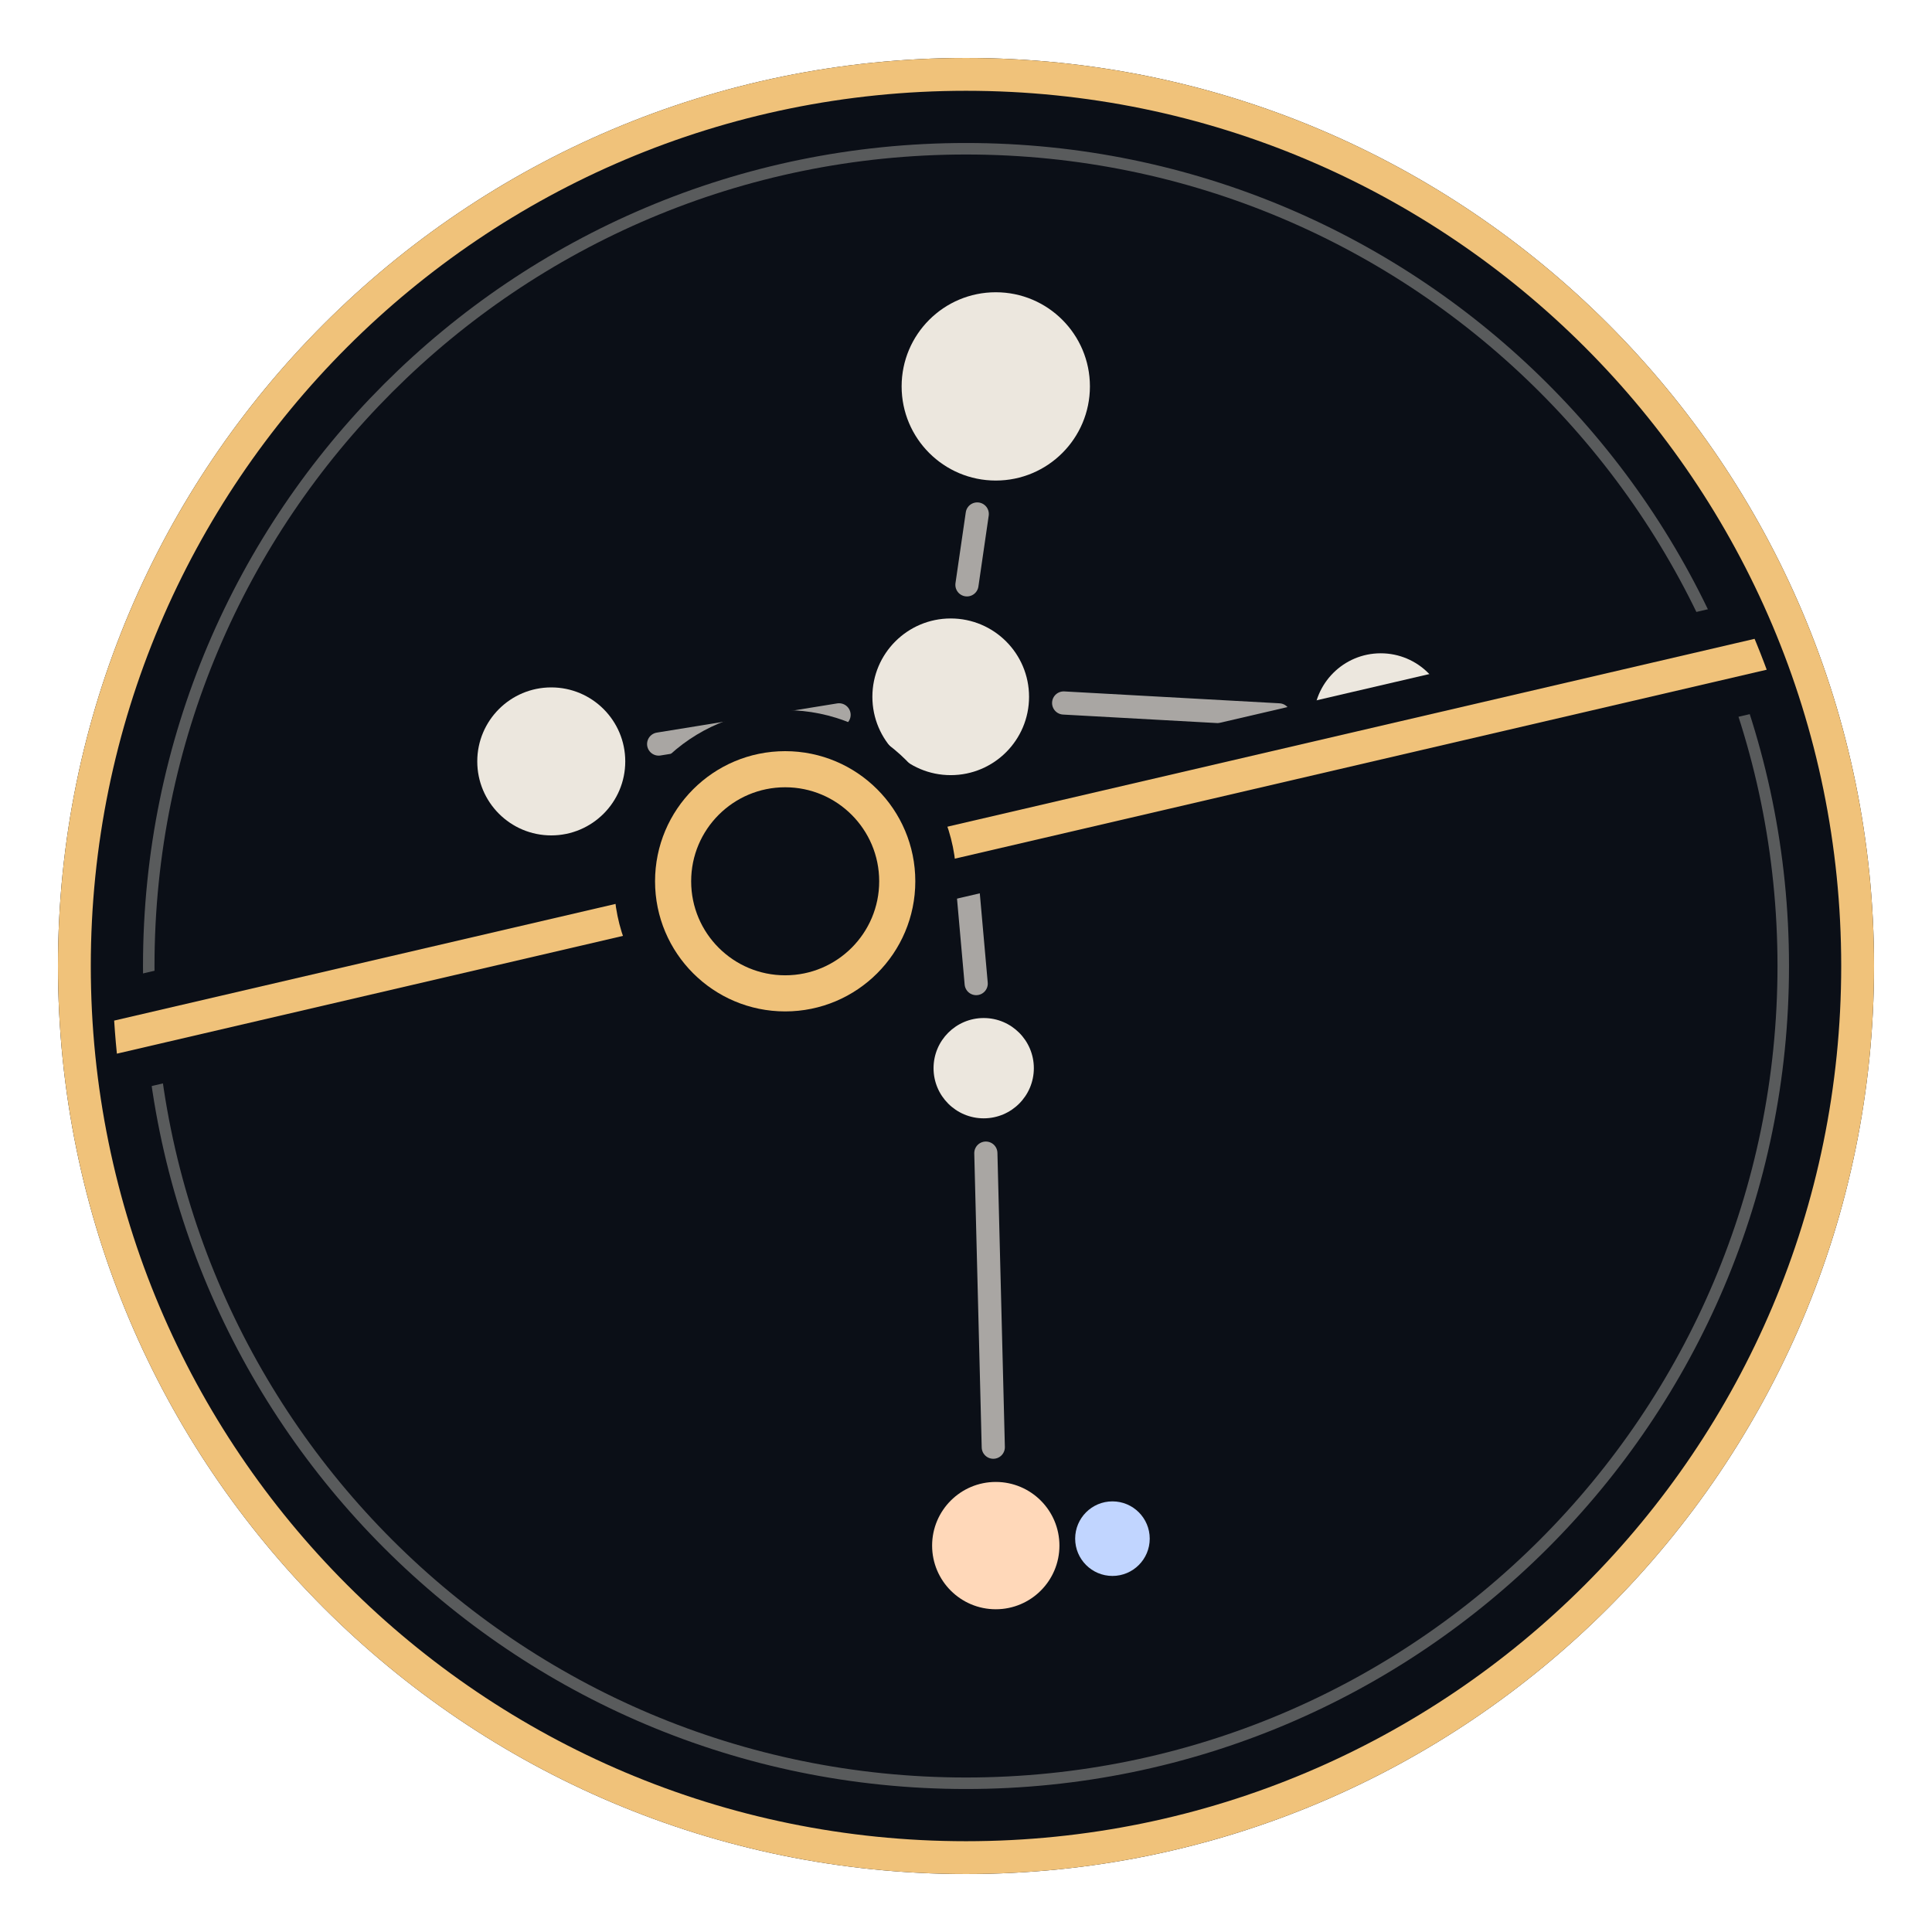
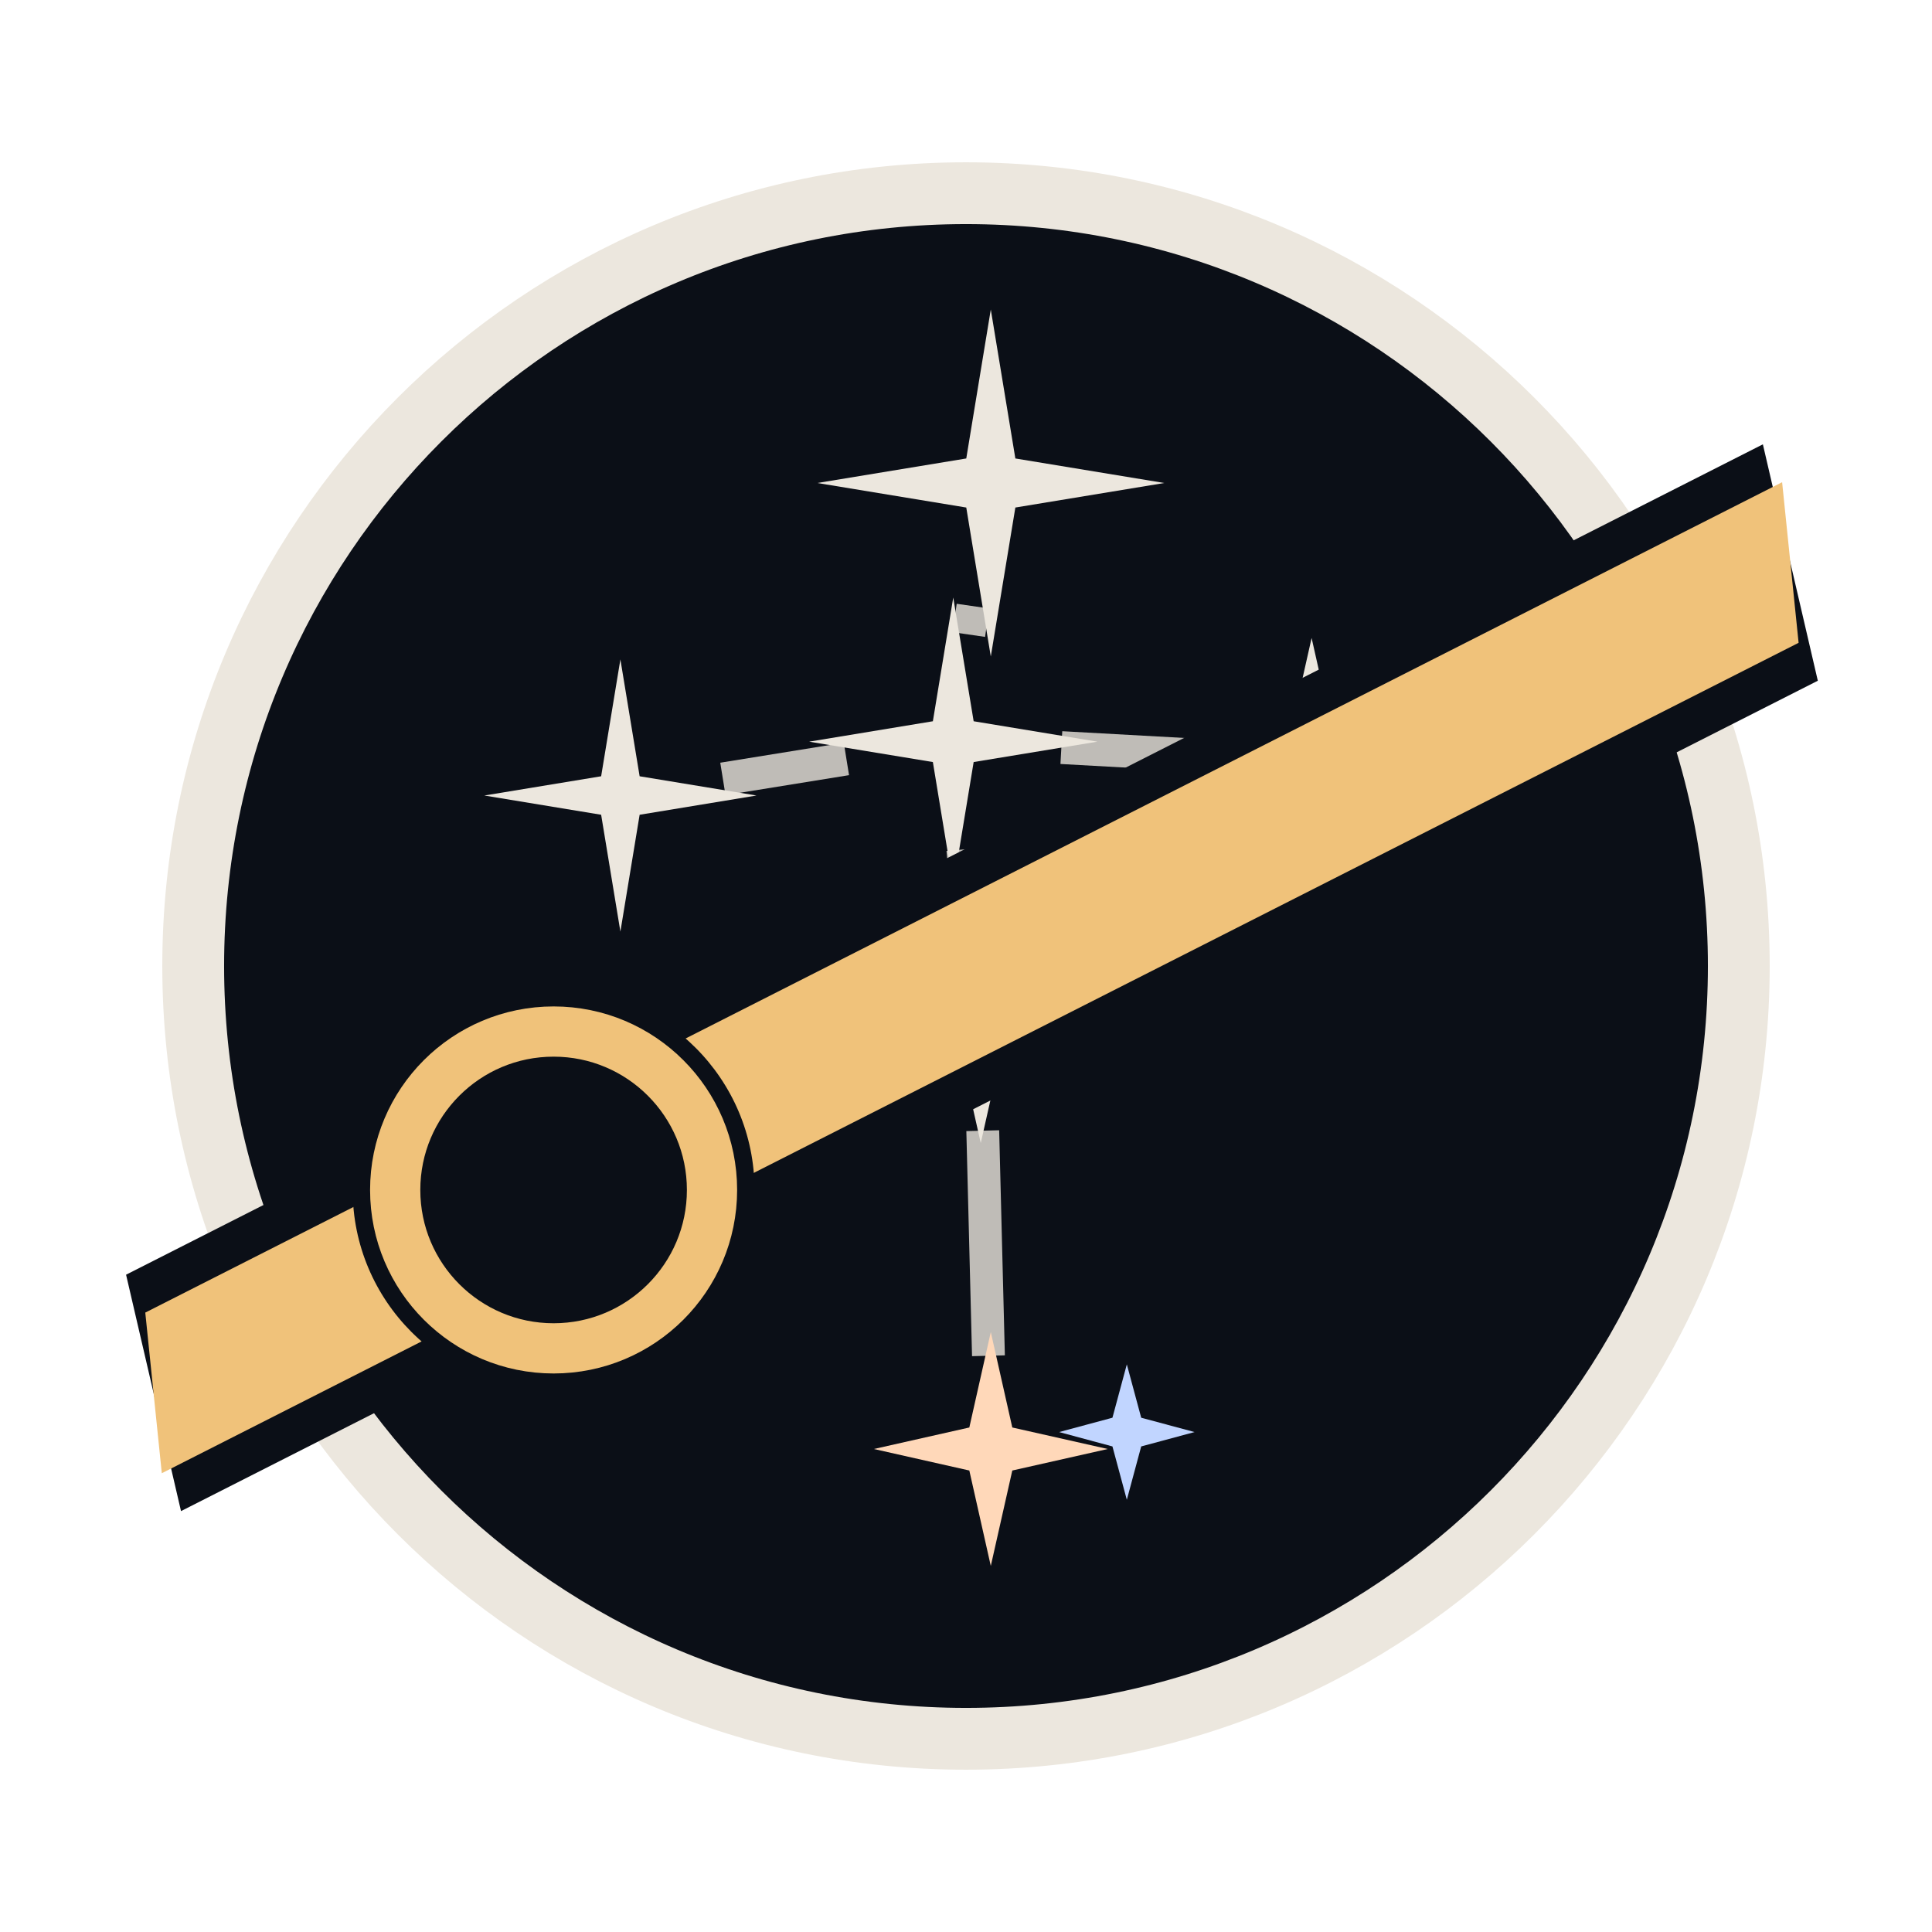
- <svg xmlns="http://www.w3.org/2000/svg" viewBox="0 0 512 512" role="img" aria-label="Cygnus mark: the Northern Cross badged, with a transit chord at 13.1 degrees (seed 20260926)">
-   <defs>
-     <clipPath id="badge-20260926-ece7de">
-       <circle cx="256.0" cy="256.0" r="226.20" />
-     </clipPath>
-   </defs>
-   <circle cx="256.0" cy="256.0" r="240.64" fill="#0b0f17" />
-   <circle cx="256.0" cy="256.0" r="236.29" fill="none" stroke="#f0c27a" stroke-width="8.70" />
-   <circle cx="256.0" cy="256.0" r="216.58" fill="none" stroke="#ece7de" stroke-width="3.05" opacity=".35" />
-   <g clip-path="url(#badge-20260926-ece7de)">
-     <line x1="258.98" y1="136.21" x2="256.25" y2="154.99" stroke="#ece7de" stroke-width="6.14" stroke-linecap="round" opacity=".7" />
-     <line x1="254.60" y1="214.51" x2="258.70" y2="260.66" stroke="#ece7de" stroke-width="6.14" stroke-linecap="round" opacity=".7" />
-     <line x1="261.26" y1="305.59" x2="263.23" y2="383.52" stroke="#ece7de" stroke-width="6.14" stroke-linecap="round" opacity=".7" />
-     <line x1="338.93" y1="189.45" x2="281.88" y2="186.30" stroke="#ece7de" stroke-width="6.14" stroke-linecap="round" opacity=".7" />
-     <line x1="222.36" y1="189.44" x2="174.55" y2="197.18" stroke="#ece7de" stroke-width="6.14" stroke-linecap="round" opacity=".7" />
-     <circle cx="263.89" cy="102.40" r="24.95" fill="#ece7de" />
-     <circle cx="251.95" cy="184.66" r="20.76" fill="#ece7de" />
-     <circle cx="146.09" cy="201.78" r="19.61" fill="#ece7de" />
-     <circle cx="365.91" cy="190.93" r="17.80" fill="#ece7de" />
-     <circle cx="260.69" cy="283.08" r="13.29" fill="#ece7de" />
-     <circle cx="263.89" cy="409.60" r="16.87" fill="#ffd8b9" />
-     <circle cx="294.81" cy="407.76" r="9.88" fill="#c1d5ff" />
-     <line x1="14.20" y1="278.67" x2="482.96" y2="169.58" stroke="#0b0f17" stroke-width="29.59" />
-     <line x1="14.20" y1="278.67" x2="482.96" y2="169.58" stroke="#f0c27a" stroke-width="8.70" stroke-linecap="round" />
-     <circle cx="208.08" cy="233.55" r="45.36" fill="#0b0f17" />
-     <circle cx="208.08" cy="233.55" r="29.70" fill="#0b0f17" stroke="#f0c27a" stroke-width="9.57" />
-   </g>
+ <svg xmlns="http://www.w3.org/2000/svg" viewBox="0 0 512 512" role="img" aria-label="Cygnus mark: the Northern Cross badged, struck by a transit at 26.9 degrees (seed 20260926)">
+   <circle cx="256.0" cy="256.0" r="204.80" fill="#0b0f17" stroke="#ece7de" stroke-width="16.38" />
+   <line x1="257.84" y1="160.63" x2="256.75" y2="168.16" stroke="#ece7de" stroke-width="8.70" stroke-linecap="butt" opacity=".8" />
+   <line x1="255.16" y1="225.12" x2="258.05" y2="257.58" stroke="#ece7de" stroke-width="8.70" stroke-linecap="butt" opacity=".8" />
+   <line x1="260.44" y1="299.64" x2="261.95" y2="359.29" stroke="#ece7de" stroke-width="8.70" stroke-linecap="butt" opacity=".8" />
+   <line x1="321.96" y1="200.37" x2="281.27" y2="198.12" stroke="#ece7de" stroke-width="8.70" stroke-linecap="butt" opacity=".8" />
+   <line x1="224.31" y1="201.13" x2="191.57" y2="206.42" stroke="#ece7de" stroke-width="8.70" stroke-linecap="butt" opacity=".8" />
+   <polygon points="262.57,82.02 269.08,121.50 308.55,128.00 269.08,134.50 262.57,173.98 256.07,134.50 216.60,128.00 256.07,121.50" fill="#ece7de" />
+   <polygon points="252.62,158.35 258.03,191.14 290.82,196.55 258.03,201.95 252.62,234.74 247.22,201.95 214.43,196.55 247.22,191.14" fill="#ece7de" />
+   <polygon points="164.41,174.75 169.51,205.72 200.48,210.82 169.51,215.92 164.41,246.88 159.31,215.92 128.35,210.82 159.31,205.72" fill="#ece7de" />
+   <polygon points="347.59,169.07 353.60,195.77 380.30,201.78 353.60,207.79 347.59,234.49 341.58,207.79 314.88,201.78 341.58,195.77" fill="#ece7de" />
+   <polygon points="259.91,254.22 264.39,274.09 284.26,278.57 264.39,283.05 259.91,302.92 255.43,283.05 235.56,278.57 255.43,274.09" fill="#ece7de" />
+   <polygon points="262.57,353.01 268.27,378.30 293.56,384.00 268.27,389.70 262.57,414.99 256.88,389.70 231.59,384.00 256.88,378.30" fill="#ffd8b9" />
+   <polygon points="298.62,361.57 302.43,375.71 316.57,379.51 302.43,383.32 298.62,397.46 294.81,383.32 280.68,379.51 294.81,375.71" fill="#c1d5ff" />
+   <polygon points="47.97,400.46 481.74,180.40 467.18,117.75 33.41,337.81" fill="#0b0f17" />
+   <polygon points="42.88,390.42 476.65,170.35 472.28,127.79 38.50,347.85" fill="#f0c27a" />
+   <circle cx="146.71" cy="315.35" r="53.25" fill="#0b0f17" />
+   <circle cx="146.71" cy="315.35" r="41.98" fill="#0b0f17" stroke="#f0c27a" stroke-width="13.31" />
</svg>
